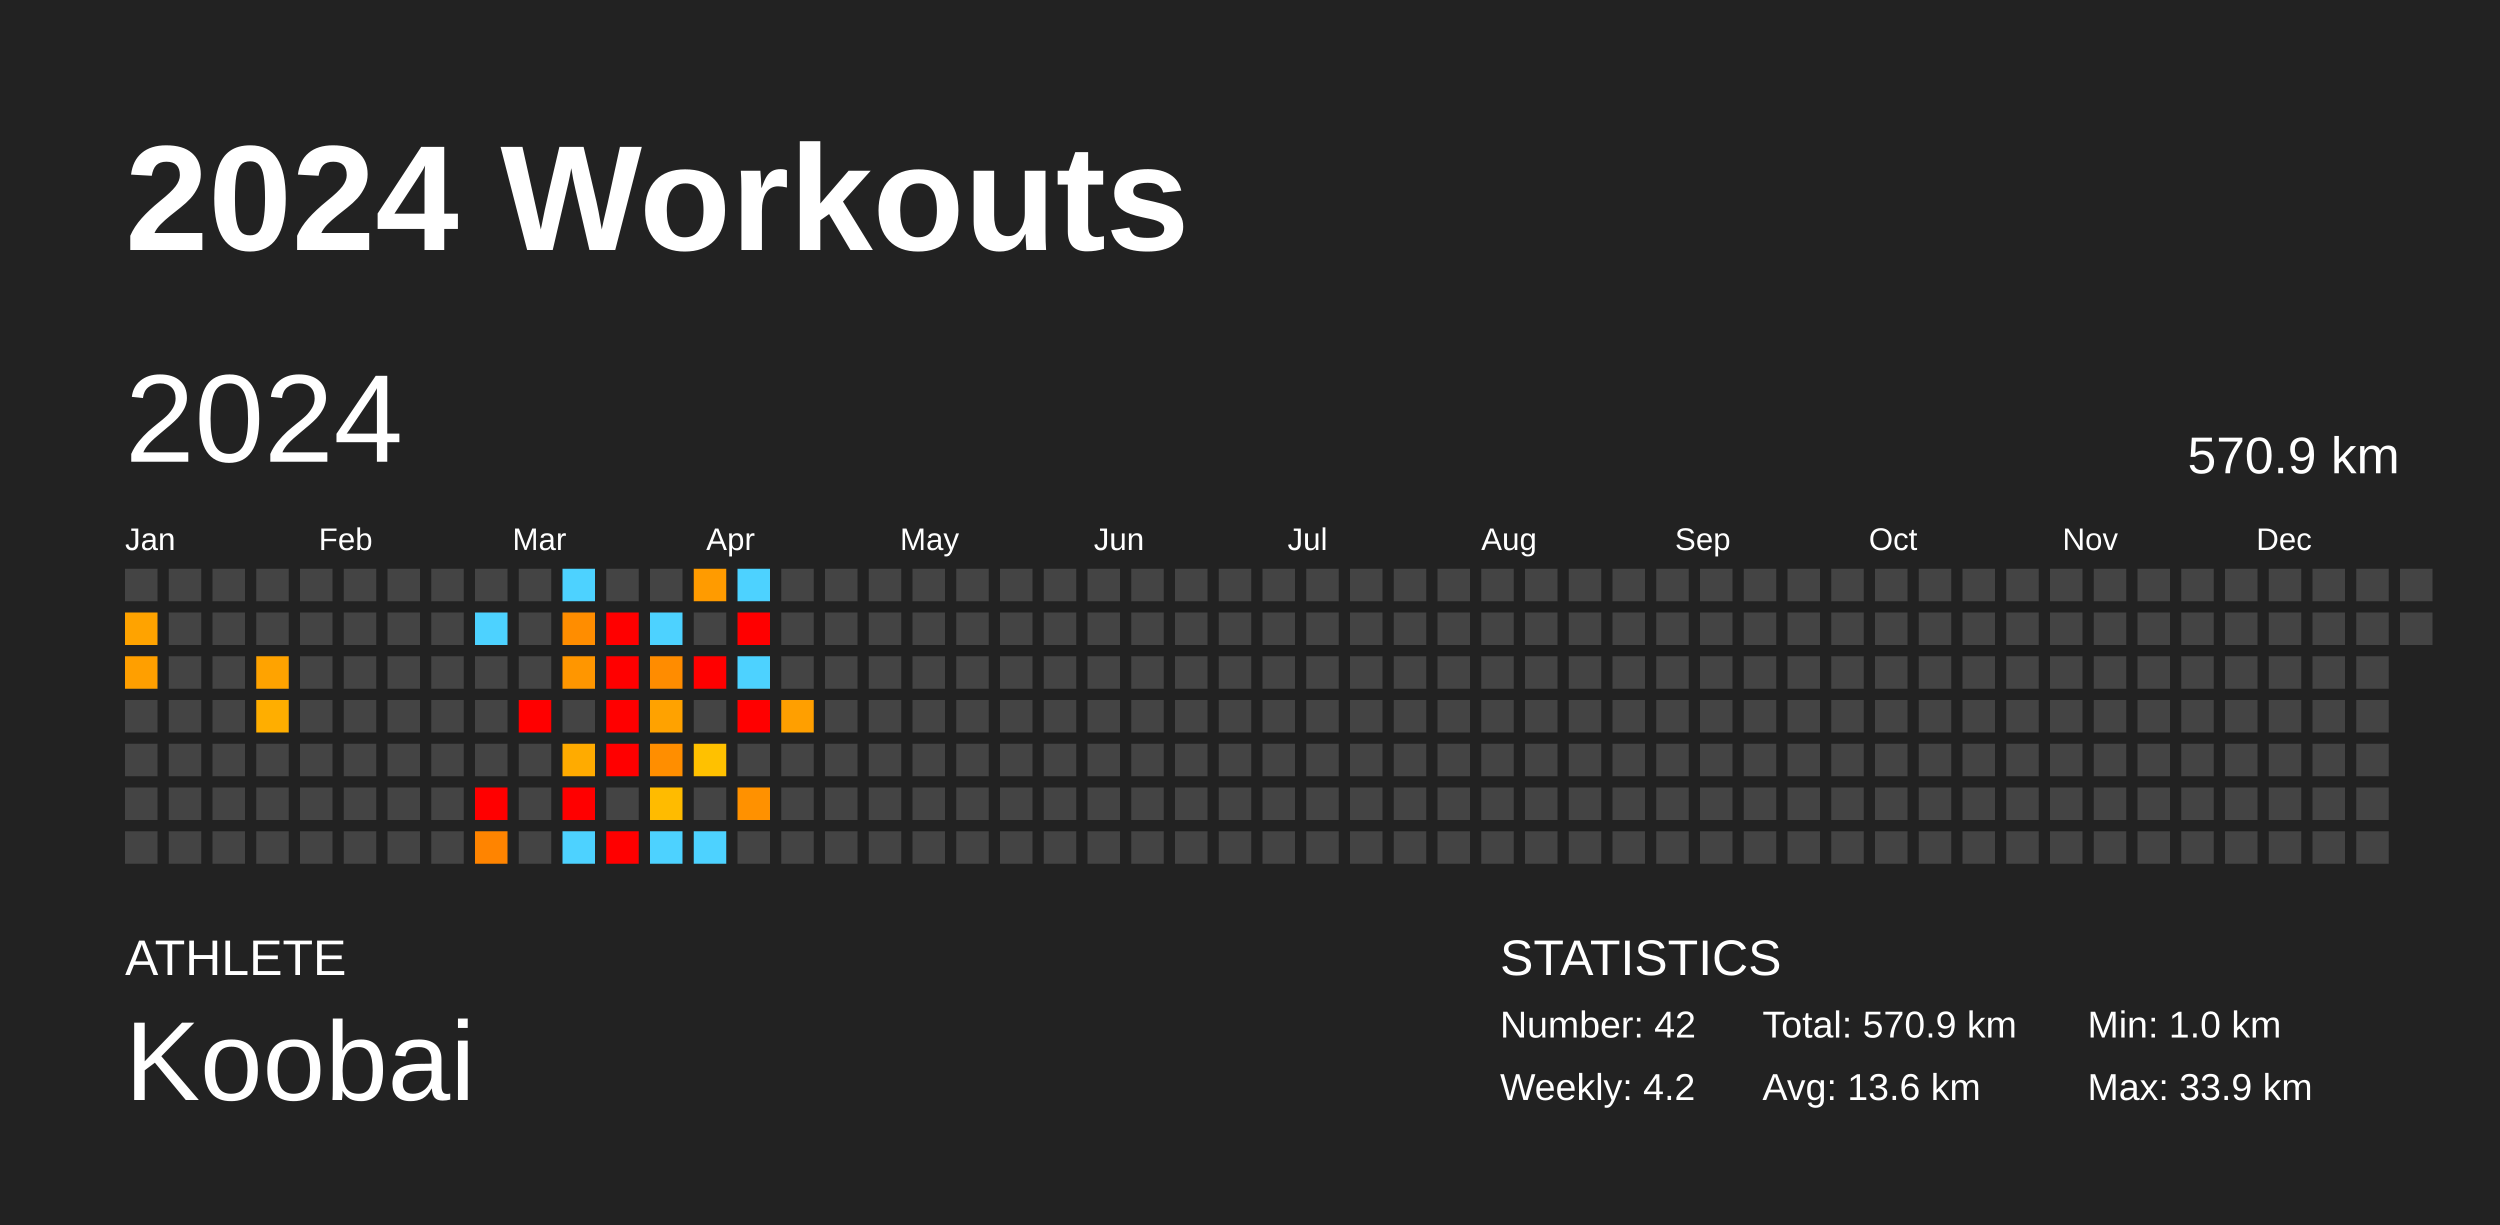
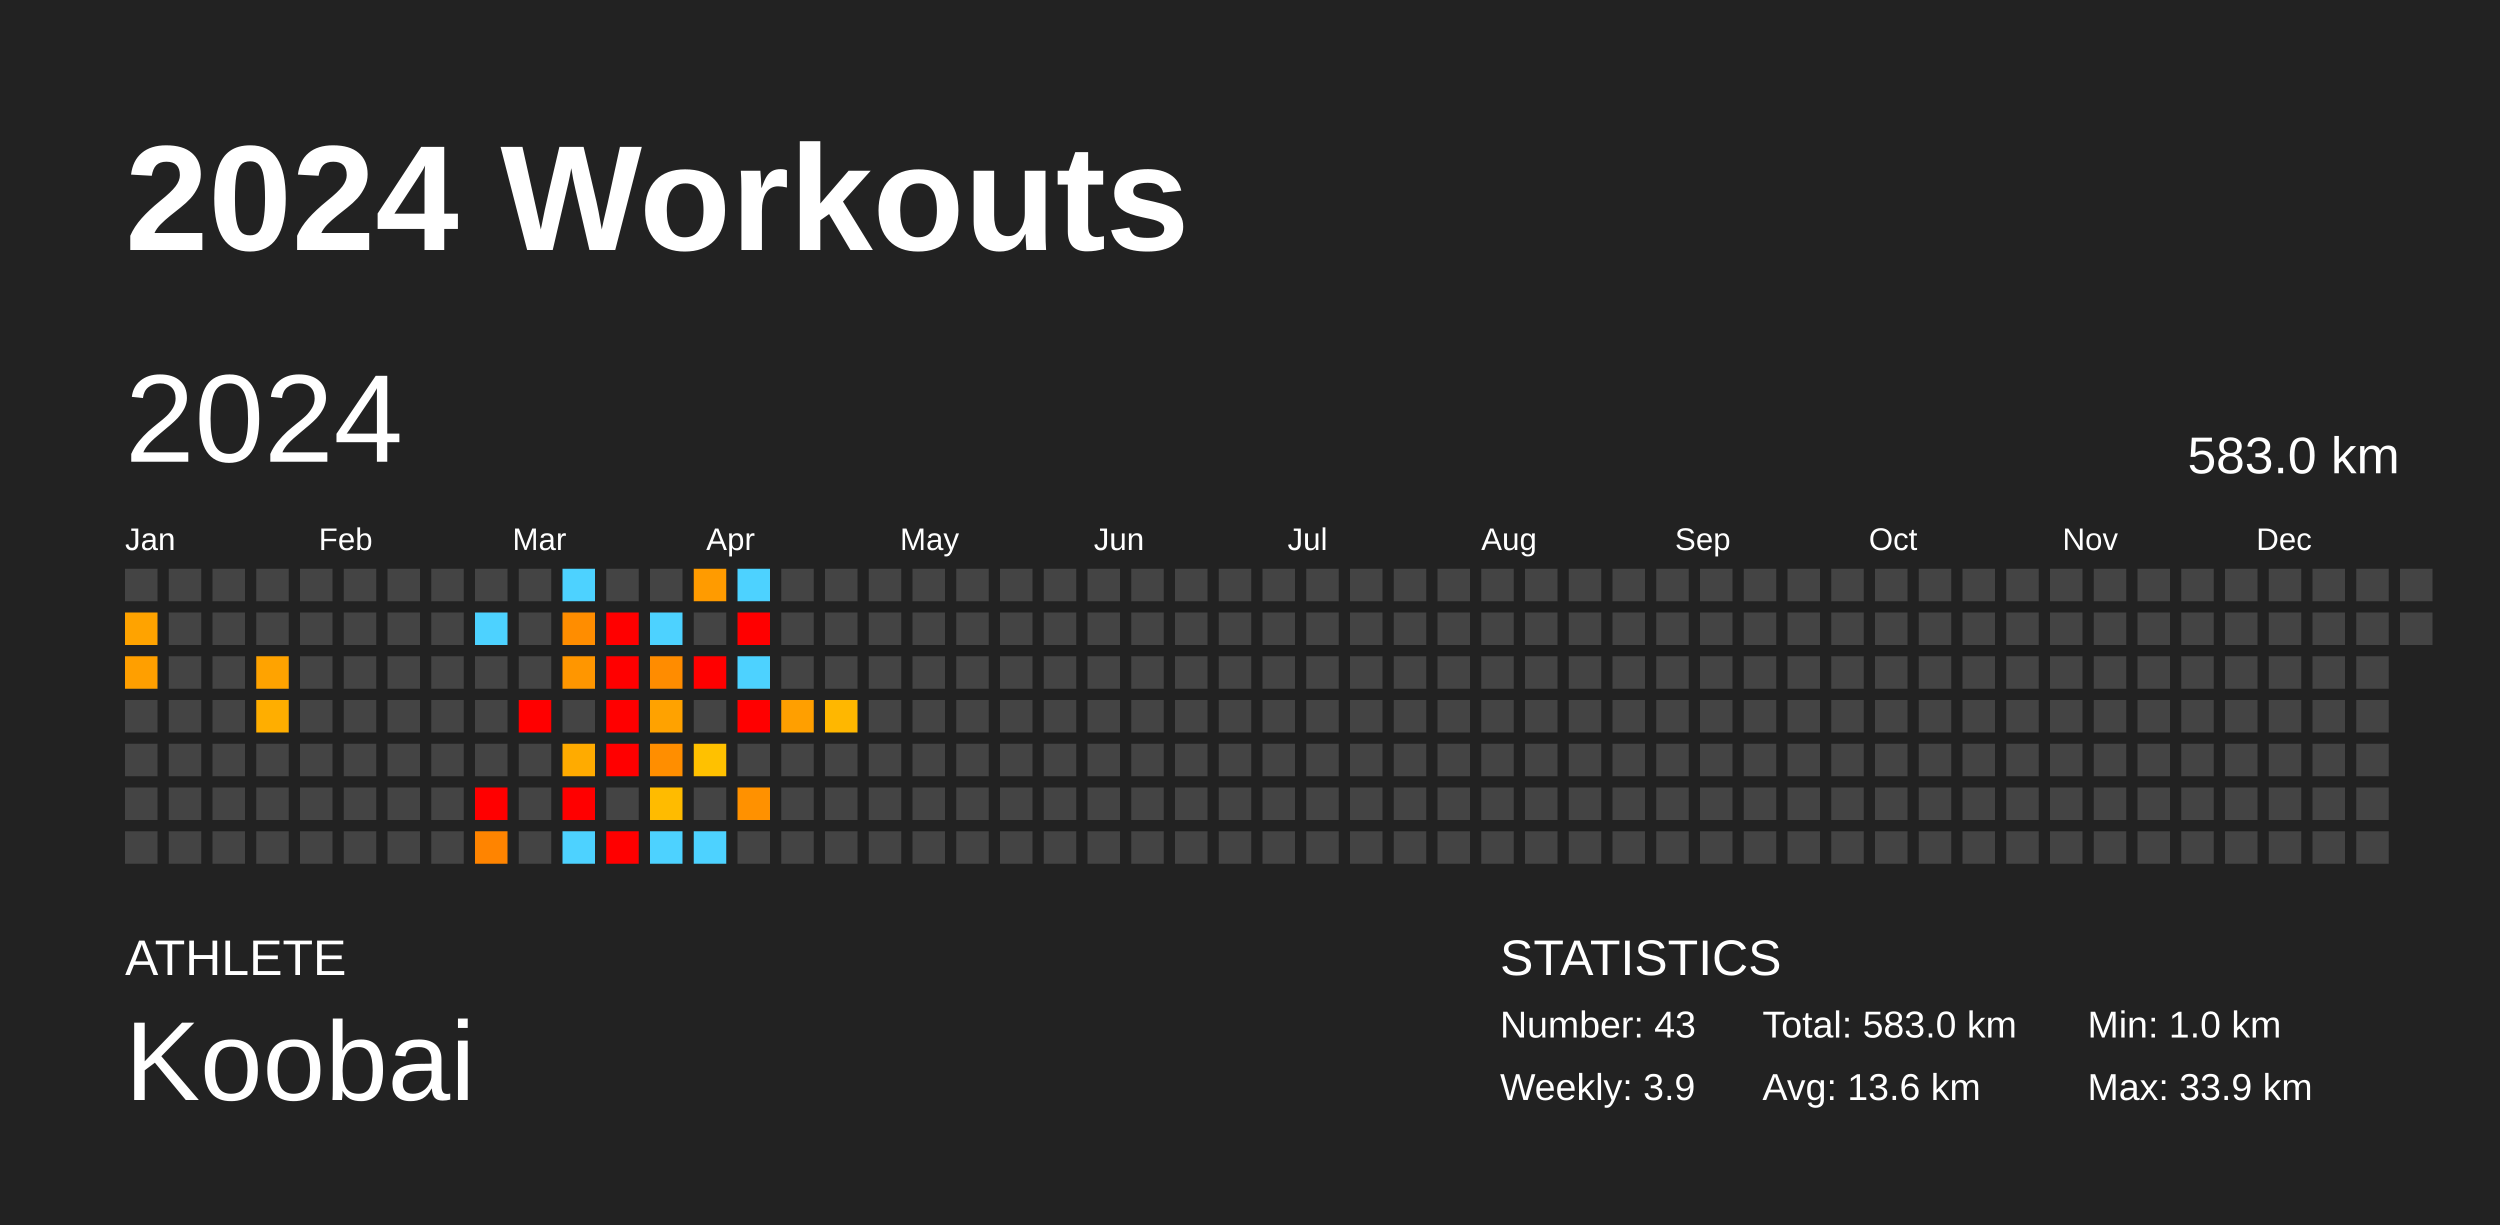
<svg xmlns="http://www.w3.org/2000/svg" baseProfile="full" height="98mm" version="1.1" viewBox="0,0,200,98" width="200mm">
  <defs />
  <rect fill="#222222" height="98" width="200" x="0" y="0" />
  <text fill="#FFFFFF" style="font-size:12px; font-family:Arial; font-weight:bold;" x="10" y="20">2024 Workouts</text>
  <text fill="#FFFFFF" style="font-size:4px; font-family:Arial" x="10" y="78">ATHLETE</text>
  <text fill="#FFFFFF" style="font-size:9px; font-family:Arial" x="10" y="88">Koobai</text>
  <text fill="#FFFFFF" style="font-size:4px; font-family:Arial" x="120" y="78">STATISTICS</text>
-   <text fill="#FFFFFF" style="font-size:3px; font-family:Arial" x="120" y="83">Number: 42</text>
-   <text fill="#FFFFFF" style="font-size:3px; font-family:Arial" x="120" y="88">Weekly: 4.2</text>
-   <text fill="#FFFFFF" style="font-size:3px; font-family:Arial" x="141" y="83">Total: 570.9 km</text>
+   <text fill="#FFFFFF" style="font-size:3px; font-family:Arial" x="120" y="83">Number: 43</text>
+   <text fill="#FFFFFF" style="font-size:3px; font-family:Arial" x="120" y="88">Weekly: 3.9</text>
+   <text fill="#FFFFFF" style="font-size:3px; font-family:Arial" x="141" y="83">Total: 583.0 km</text>
  <text fill="#FFFFFF" style="font-size:3px; font-family:Arial" x="141" y="88">Avg: 13.6 km</text>
  <text fill="#FFFFFF" style="font-size:3px; font-family:Arial" x="167" y="83">Min: 1.0 km</text>
  <text fill="#FFFFFF" style="font-size:3px; font-family:Arial" x="167" y="88">Max: 33.9 km</text>
  <text dominant-baseline="hanging" fill="#FFFFFF" style="font-size:10.0px; font-family:Arial;" x="10" y="30">2024</text>
-   <text dominant-baseline="hanging" fill="#FFFFFF" style="font-size:4.125px; font-family:Arial;" x="175" y="35">570.9 km</text>
+   <text dominant-baseline="hanging" fill="#FFFFFF" style="font-size:4.125px; font-family:Arial;" x="175" y="35">583.0 km</text>
  <text fill="#FFFFFF" style="font-size:2.5px; font-family:Arial" x="10.0" y="44">Jan</text>
  <text fill="#FFFFFF" style="font-size:2.5px; font-family:Arial" x="25.5" y="44">Feb</text>
  <text fill="#FFFFFF" style="font-size:2.5px; font-family:Arial" x="41.0" y="44">Mar</text>
  <text fill="#FFFFFF" style="font-size:2.5px; font-family:Arial" x="56.5" y="44">Apr</text>
  <text fill="#FFFFFF" style="font-size:2.5px; font-family:Arial" x="72.0" y="44">May</text>
  <text fill="#FFFFFF" style="font-size:2.5px; font-family:Arial" x="87.5" y="44">Jun</text>
  <text fill="#FFFFFF" style="font-size:2.5px; font-family:Arial" x="103.0" y="44">Jul</text>
  <text fill="#FFFFFF" style="font-size:2.5px; font-family:Arial" x="118.5" y="44">Aug</text>
  <text fill="#FFFFFF" style="font-size:2.5px; font-family:Arial" x="134.0" y="44">Sep</text>
  <text fill="#FFFFFF" style="font-size:2.5px; font-family:Arial" x="149.5" y="44">Oct</text>
  <text fill="#FFFFFF" style="font-size:2.5px; font-family:Arial" x="165.0" y="44">Nov</text>
  <text fill="#FFFFFF" style="font-size:2.5px; font-family:Arial" x="180.5" y="44">Dec</text>
  <rect fill="#444444" height="2.6" width="2.6" x="10.0" y="45.5" />
  <rect fill="#ffa300" height="2.6" width="2.6" x="10.0" y="49.0" />
  <rect fill="#ff9f00" height="2.6" width="2.6" x="10.0" y="52.5" />
  <rect fill="#444444" height="2.6" width="2.6" x="10.0" y="56.0" />
  <rect fill="#444444" height="2.6" width="2.6" x="10.0" y="59.5" />
  <rect fill="#444444" height="2.6" width="2.6" x="10.0" y="63.0" />
  <rect fill="#444444" height="2.6" width="2.6" x="10.0" y="66.5" />
  <rect fill="#444444" height="2.6" width="2.6" x="13.5" y="45.5" />
  <rect fill="#444444" height="2.6" width="2.6" x="13.5" y="49.0" />
  <rect fill="#444444" height="2.6" width="2.6" x="13.5" y="52.5" />
  <rect fill="#444444" height="2.6" width="2.6" x="13.5" y="56.0" />
  <rect fill="#444444" height="2.6" width="2.6" x="13.5" y="59.5" />
  <rect fill="#444444" height="2.6" width="2.6" x="13.5" y="63.0" />
  <rect fill="#444444" height="2.6" width="2.6" x="13.5" y="66.5" />
  <rect fill="#444444" height="2.6" width="2.6" x="17.0" y="45.5" />
  <rect fill="#444444" height="2.6" width="2.6" x="17.0" y="49.0" />
  <rect fill="#444444" height="2.6" width="2.6" x="17.0" y="52.5" />
  <rect fill="#444444" height="2.6" width="2.6" x="17.0" y="56.0" />
  <rect fill="#444444" height="2.6" width="2.6" x="17.0" y="59.5" />
  <rect fill="#444444" height="2.6" width="2.6" x="17.0" y="63.0" />
  <rect fill="#444444" height="2.6" width="2.6" x="17.0" y="66.5" />
  <rect fill="#444444" height="2.6" width="2.6" x="20.5" y="45.5" />
  <rect fill="#444444" height="2.6" width="2.6" x="20.5" y="49.0" />
  <rect fill="#ffa300" height="2.6" width="2.6" x="20.5" y="52.5" />
  <rect fill="#ffae00" height="2.6" width="2.6" x="20.5" y="56.0" />
  <rect fill="#444444" height="2.6" width="2.6" x="20.5" y="59.5" />
  <rect fill="#444444" height="2.6" width="2.6" x="20.5" y="63.0" />
  <rect fill="#444444" height="2.6" width="2.6" x="20.5" y="66.5" />
  <rect fill="#444444" height="2.6" width="2.6" x="24.0" y="45.5" />
  <rect fill="#444444" height="2.6" width="2.6" x="24.0" y="49.0" />
  <rect fill="#444444" height="2.6" width="2.6" x="24.0" y="52.5" />
  <rect fill="#444444" height="2.6" width="2.6" x="24.0" y="56.0" />
  <rect fill="#444444" height="2.6" width="2.6" x="24.0" y="59.5" />
  <rect fill="#444444" height="2.6" width="2.6" x="24.0" y="63.0" />
  <rect fill="#444444" height="2.6" width="2.6" x="24.0" y="66.5" />
  <rect fill="#444444" height="2.6" width="2.6" x="27.5" y="45.5" />
  <rect fill="#444444" height="2.6" width="2.6" x="27.5" y="49.0" />
  <rect fill="#444444" height="2.6" width="2.6" x="27.5" y="52.5" />
  <rect fill="#444444" height="2.6" width="2.6" x="27.5" y="56.0" />
  <rect fill="#444444" height="2.6" width="2.6" x="27.5" y="59.5" />
  <rect fill="#444444" height="2.6" width="2.6" x="27.5" y="63.0" />
  <rect fill="#444444" height="2.6" width="2.6" x="27.5" y="66.5" />
  <rect fill="#444444" height="2.6" width="2.6" x="31.0" y="45.5" />
  <rect fill="#444444" height="2.6" width="2.6" x="31.0" y="49.0" />
  <rect fill="#444444" height="2.6" width="2.6" x="31.0" y="52.5" />
  <rect fill="#444444" height="2.6" width="2.6" x="31.0" y="56.0" />
  <rect fill="#444444" height="2.6" width="2.6" x="31.0" y="59.5" />
  <rect fill="#444444" height="2.6" width="2.6" x="31.0" y="63.0" />
  <rect fill="#444444" height="2.6" width="2.6" x="31.0" y="66.5" />
  <rect fill="#444444" height="2.6" width="2.6" x="34.5" y="45.5" />
  <rect fill="#444444" height="2.6" width="2.6" x="34.5" y="49.0" />
  <rect fill="#444444" height="2.6" width="2.6" x="34.5" y="52.5" />
  <rect fill="#444444" height="2.6" width="2.6" x="34.5" y="56.0" />
  <rect fill="#444444" height="2.6" width="2.6" x="34.5" y="59.5" />
  <rect fill="#444444" height="2.6" width="2.6" x="34.5" y="63.0" />
  <rect fill="#444444" height="2.6" width="2.6" x="34.5" y="66.5" />
  <rect fill="#444444" height="2.6" width="2.6" x="38.0" y="45.5" />
  <rect fill="#4dd2ff" height="2.6" width="2.6" x="38.0" y="49.0" />
  <rect fill="#444444" height="2.6" width="2.6" x="38.0" y="52.5" />
  <rect fill="#444444" height="2.6" width="2.6" x="38.0" y="56.0" />
  <rect fill="#444444" height="2.6" width="2.6" x="38.0" y="59.5" />
  <rect fill="red" height="2.6" width="2.6" x="38.0" y="63.0" />
  <rect fill="#ff8400" height="2.6" width="2.6" x="38.0" y="66.5" />
  <rect fill="#444444" height="2.6" width="2.6" x="41.5" y="45.5" />
  <rect fill="#444444" height="2.6" width="2.6" x="41.5" y="49.0" />
  <rect fill="#444444" height="2.6" width="2.6" x="41.5" y="52.5" />
  <rect fill="red" height="2.6" width="2.6" x="41.5" y="56.0" />
  <rect fill="#444444" height="2.6" width="2.6" x="41.5" y="59.5" />
  <rect fill="#444444" height="2.6" width="2.6" x="41.5" y="63.0" />
  <rect fill="#444444" height="2.6" width="2.6" x="41.5" y="66.5" />
  <rect fill="#4dd2ff" height="2.6" width="2.6" x="45.0" y="45.5" />
  <rect fill="#ff8d00" height="2.6" width="2.6" x="45.0" y="49.0" />
  <rect fill="#ff9600" height="2.6" width="2.6" x="45.0" y="52.5" />
  <rect fill="#444444" height="2.6" width="2.6" x="45.0" y="56.0" />
  <rect fill="#ffab00" height="2.6" width="2.6" x="45.0" y="59.5" />
  <rect fill="red" height="2.6" width="2.6" x="45.0" y="63.0" />
  <rect fill="#4dd2ff" height="2.6" width="2.6" x="45.0" y="66.5" />
  <rect fill="#444444" height="2.6" width="2.6" x="48.5" y="45.5" />
  <rect fill="red" height="2.6" width="2.6" x="48.5" y="49.0" />
  <rect fill="red" height="2.6" width="2.6" x="48.5" y="52.5" />
  <rect fill="red" height="2.6" width="2.6" x="48.5" y="56.0" />
  <rect fill="red" height="2.6" width="2.6" x="48.5" y="59.5" />
  <rect fill="#444444" height="2.6" width="2.6" x="48.5" y="63.0" />
  <rect fill="red" height="2.6" width="2.6" x="48.5" y="66.5" />
  <rect fill="#444444" height="2.6" width="2.6" x="52.0" y="45.5" />
  <rect fill="#4dd2ff" height="2.6" width="2.6" x="52.0" y="49.0" />
  <rect fill="#ff8c00" height="2.6" width="2.6" x="52.0" y="52.5" />
  <rect fill="#ffa200" height="2.6" width="2.6" x="52.0" y="56.0" />
  <rect fill="#ff8e00" height="2.6" width="2.6" x="52.0" y="59.5" />
  <rect fill="#ffbb00" height="2.6" width="2.6" x="52.0" y="63.0" />
  <rect fill="#4dd2ff" height="2.6" width="2.6" x="52.0" y="66.5" />
  <rect fill="#ff9b00" height="2.6" width="2.6" x="55.5" y="45.5" />
  <rect fill="#444444" height="2.6" width="2.6" x="55.5" y="49.0" />
  <rect fill="red" height="2.6" width="2.6" x="55.5" y="52.5" />
  <rect fill="#444444" height="2.6" width="2.6" x="55.5" y="56.0" />
  <rect fill="#ffc100" height="2.6" width="2.6" x="55.5" y="59.5" />
  <rect fill="#444444" height="2.6" width="2.6" x="55.5" y="63.0" />
  <rect fill="#4dd2ff" height="2.6" width="2.6" x="55.5" y="66.5" />
  <rect fill="#4dd2ff" height="2.6" width="2.6" x="59.0" y="45.5" />
  <rect fill="red" height="2.6" width="2.6" x="59.0" y="49.0" />
  <rect fill="#4dd2ff" height="2.6" width="2.6" x="59.0" y="52.5" />
  <rect fill="red" height="2.6" width="2.6" x="59.0" y="56.0" />
  <rect fill="#444444" height="2.6" width="2.6" x="59.0" y="59.5" />
  <rect fill="#ff9100" height="2.6" width="2.6" x="59.0" y="63.0" />
  <rect fill="#444444" height="2.6" width="2.6" x="59.0" y="66.5" />
  <rect fill="#444444" height="2.6" width="2.6" x="62.5" y="45.5" />
  <rect fill="#444444" height="2.6" width="2.6" x="62.5" y="49.0" />
  <rect fill="#444444" height="2.6" width="2.6" x="62.5" y="52.5" />
  <rect fill="#ff9f00" height="2.6" width="2.6" x="62.5" y="56.0" />
  <rect fill="#444444" height="2.6" width="2.6" x="62.5" y="59.5" />
  <rect fill="#444444" height="2.6" width="2.6" x="62.5" y="63.0" />
  <rect fill="#444444" height="2.6" width="2.6" x="62.5" y="66.5" />
  <rect fill="#444444" height="2.6" width="2.6" x="66.0" y="45.5" />
  <rect fill="#444444" height="2.6" width="2.6" x="66.0" y="49.0" />
  <rect fill="#444444" height="2.6" width="2.6" x="66.0" y="52.5" />
-   <rect fill="#444444" height="2.6" width="2.6" x="66.0" y="56.0" />
+   <rect fill="#ffb700" height="2.6" width="2.6" x="66.0" y="56.0" />
  <rect fill="#444444" height="2.6" width="2.6" x="66.0" y="59.5" />
  <rect fill="#444444" height="2.6" width="2.6" x="66.0" y="63.0" />
  <rect fill="#444444" height="2.6" width="2.6" x="66.0" y="66.5" />
  <rect fill="#444444" height="2.6" width="2.6" x="69.5" y="45.5" />
  <rect fill="#444444" height="2.6" width="2.6" x="69.5" y="49.0" />
  <rect fill="#444444" height="2.6" width="2.6" x="69.5" y="52.5" />
  <rect fill="#444444" height="2.6" width="2.6" x="69.5" y="56.0" />
  <rect fill="#444444" height="2.6" width="2.6" x="69.5" y="59.5" />
  <rect fill="#444444" height="2.6" width="2.6" x="69.5" y="63.0" />
  <rect fill="#444444" height="2.6" width="2.6" x="69.5" y="66.5" />
  <rect fill="#444444" height="2.6" width="2.6" x="73.0" y="45.5" />
  <rect fill="#444444" height="2.6" width="2.6" x="73.0" y="49.0" />
  <rect fill="#444444" height="2.6" width="2.6" x="73.0" y="52.5" />
  <rect fill="#444444" height="2.6" width="2.6" x="73.0" y="56.0" />
  <rect fill="#444444" height="2.6" width="2.6" x="73.0" y="59.5" />
  <rect fill="#444444" height="2.6" width="2.6" x="73.0" y="63.0" />
  <rect fill="#444444" height="2.6" width="2.6" x="73.0" y="66.5" />
  <rect fill="#444444" height="2.6" width="2.6" x="76.5" y="45.5" />
  <rect fill="#444444" height="2.6" width="2.6" x="76.5" y="49.0" />
  <rect fill="#444444" height="2.6" width="2.6" x="76.5" y="52.5" />
  <rect fill="#444444" height="2.6" width="2.6" x="76.5" y="56.0" />
  <rect fill="#444444" height="2.6" width="2.6" x="76.5" y="59.5" />
  <rect fill="#444444" height="2.6" width="2.6" x="76.5" y="63.0" />
  <rect fill="#444444" height="2.6" width="2.6" x="76.5" y="66.5" />
  <rect fill="#444444" height="2.6" width="2.6" x="80.0" y="45.5" />
  <rect fill="#444444" height="2.6" width="2.6" x="80.0" y="49.0" />
  <rect fill="#444444" height="2.6" width="2.6" x="80.0" y="52.5" />
  <rect fill="#444444" height="2.6" width="2.6" x="80.0" y="56.0" />
  <rect fill="#444444" height="2.6" width="2.6" x="80.0" y="59.5" />
  <rect fill="#444444" height="2.6" width="2.6" x="80.0" y="63.0" />
  <rect fill="#444444" height="2.6" width="2.6" x="80.0" y="66.5" />
  <rect fill="#444444" height="2.6" width="2.6" x="83.5" y="45.5" />
  <rect fill="#444444" height="2.6" width="2.6" x="83.5" y="49.0" />
  <rect fill="#444444" height="2.6" width="2.6" x="83.5" y="52.5" />
  <rect fill="#444444" height="2.6" width="2.6" x="83.5" y="56.0" />
  <rect fill="#444444" height="2.6" width="2.6" x="83.5" y="59.5" />
  <rect fill="#444444" height="2.6" width="2.6" x="83.5" y="63.0" />
  <rect fill="#444444" height="2.6" width="2.6" x="83.5" y="66.5" />
  <rect fill="#444444" height="2.6" width="2.6" x="87.0" y="45.5" />
  <rect fill="#444444" height="2.6" width="2.6" x="87.0" y="49.0" />
  <rect fill="#444444" height="2.6" width="2.6" x="87.0" y="52.5" />
  <rect fill="#444444" height="2.6" width="2.6" x="87.0" y="56.0" />
  <rect fill="#444444" height="2.6" width="2.6" x="87.0" y="59.5" />
  <rect fill="#444444" height="2.6" width="2.6" x="87.0" y="63.0" />
  <rect fill="#444444" height="2.6" width="2.6" x="87.0" y="66.5" />
  <rect fill="#444444" height="2.6" width="2.6" x="90.5" y="45.5" />
  <rect fill="#444444" height="2.6" width="2.6" x="90.5" y="49.0" />
  <rect fill="#444444" height="2.6" width="2.6" x="90.5" y="52.5" />
  <rect fill="#444444" height="2.6" width="2.6" x="90.5" y="56.0" />
  <rect fill="#444444" height="2.6" width="2.6" x="90.5" y="59.5" />
  <rect fill="#444444" height="2.6" width="2.6" x="90.5" y="63.0" />
  <rect fill="#444444" height="2.6" width="2.6" x="90.5" y="66.5" />
  <rect fill="#444444" height="2.6" width="2.6" x="94.0" y="45.5" />
  <rect fill="#444444" height="2.6" width="2.6" x="94.0" y="49.0" />
  <rect fill="#444444" height="2.6" width="2.6" x="94.0" y="52.5" />
  <rect fill="#444444" height="2.6" width="2.6" x="94.0" y="56.0" />
  <rect fill="#444444" height="2.6" width="2.6" x="94.0" y="59.5" />
  <rect fill="#444444" height="2.6" width="2.6" x="94.0" y="63.0" />
  <rect fill="#444444" height="2.6" width="2.6" x="94.0" y="66.5" />
  <rect fill="#444444" height="2.6" width="2.6" x="97.5" y="45.5" />
  <rect fill="#444444" height="2.6" width="2.6" x="97.5" y="49.0" />
  <rect fill="#444444" height="2.6" width="2.6" x="97.5" y="52.5" />
  <rect fill="#444444" height="2.6" width="2.6" x="97.5" y="56.0" />
  <rect fill="#444444" height="2.6" width="2.6" x="97.5" y="59.5" />
  <rect fill="#444444" height="2.6" width="2.6" x="97.5" y="63.0" />
  <rect fill="#444444" height="2.6" width="2.6" x="97.5" y="66.5" />
  <rect fill="#444444" height="2.6" width="2.6" x="101.0" y="45.5" />
  <rect fill="#444444" height="2.6" width="2.6" x="101.0" y="49.0" />
  <rect fill="#444444" height="2.6" width="2.6" x="101.0" y="52.5" />
  <rect fill="#444444" height="2.6" width="2.6" x="101.0" y="56.0" />
  <rect fill="#444444" height="2.6" width="2.6" x="101.0" y="59.5" />
  <rect fill="#444444" height="2.6" width="2.6" x="101.0" y="63.0" />
  <rect fill="#444444" height="2.6" width="2.6" x="101.0" y="66.5" />
  <rect fill="#444444" height="2.6" width="2.6" x="104.5" y="45.5" />
  <rect fill="#444444" height="2.6" width="2.6" x="104.5" y="49.0" />
  <rect fill="#444444" height="2.6" width="2.6" x="104.5" y="52.5" />
  <rect fill="#444444" height="2.6" width="2.6" x="104.5" y="56.0" />
  <rect fill="#444444" height="2.6" width="2.6" x="104.5" y="59.5" />
  <rect fill="#444444" height="2.6" width="2.6" x="104.5" y="63.0" />
  <rect fill="#444444" height="2.6" width="2.6" x="104.5" y="66.5" />
  <rect fill="#444444" height="2.6" width="2.6" x="108.0" y="45.5" />
  <rect fill="#444444" height="2.6" width="2.6" x="108.0" y="49.0" />
  <rect fill="#444444" height="2.6" width="2.6" x="108.0" y="52.5" />
  <rect fill="#444444" height="2.6" width="2.6" x="108.0" y="56.0" />
  <rect fill="#444444" height="2.6" width="2.6" x="108.0" y="59.5" />
  <rect fill="#444444" height="2.6" width="2.6" x="108.0" y="63.0" />
  <rect fill="#444444" height="2.6" width="2.6" x="108.0" y="66.5" />
  <rect fill="#444444" height="2.6" width="2.6" x="111.5" y="45.5" />
  <rect fill="#444444" height="2.6" width="2.6" x="111.5" y="49.0" />
  <rect fill="#444444" height="2.6" width="2.6" x="111.5" y="52.5" />
  <rect fill="#444444" height="2.6" width="2.6" x="111.5" y="56.0" />
  <rect fill="#444444" height="2.6" width="2.6" x="111.5" y="59.5" />
  <rect fill="#444444" height="2.6" width="2.6" x="111.5" y="63.0" />
  <rect fill="#444444" height="2.6" width="2.6" x="111.5" y="66.5" />
  <rect fill="#444444" height="2.6" width="2.6" x="115.0" y="45.5" />
  <rect fill="#444444" height="2.6" width="2.6" x="115.0" y="49.0" />
  <rect fill="#444444" height="2.6" width="2.6" x="115.0" y="52.5" />
  <rect fill="#444444" height="2.6" width="2.6" x="115.0" y="56.0" />
  <rect fill="#444444" height="2.6" width="2.6" x="115.0" y="59.5" />
  <rect fill="#444444" height="2.6" width="2.6" x="115.0" y="63.0" />
  <rect fill="#444444" height="2.6" width="2.6" x="115.0" y="66.5" />
  <rect fill="#444444" height="2.6" width="2.6" x="118.5" y="45.5" />
  <rect fill="#444444" height="2.6" width="2.6" x="118.5" y="49.0" />
  <rect fill="#444444" height="2.6" width="2.6" x="118.5" y="52.5" />
  <rect fill="#444444" height="2.6" width="2.6" x="118.5" y="56.0" />
  <rect fill="#444444" height="2.6" width="2.6" x="118.5" y="59.5" />
  <rect fill="#444444" height="2.6" width="2.6" x="118.5" y="63.0" />
  <rect fill="#444444" height="2.6" width="2.6" x="118.5" y="66.5" />
  <rect fill="#444444" height="2.6" width="2.6" x="122.0" y="45.5" />
  <rect fill="#444444" height="2.6" width="2.6" x="122.0" y="49.0" />
  <rect fill="#444444" height="2.6" width="2.6" x="122.0" y="52.5" />
  <rect fill="#444444" height="2.6" width="2.6" x="122.0" y="56.0" />
  <rect fill="#444444" height="2.6" width="2.6" x="122.0" y="59.5" />
  <rect fill="#444444" height="2.6" width="2.6" x="122.0" y="63.0" />
  <rect fill="#444444" height="2.6" width="2.6" x="122.0" y="66.5" />
  <rect fill="#444444" height="2.6" width="2.6" x="125.5" y="45.5" />
  <rect fill="#444444" height="2.6" width="2.6" x="125.5" y="49.0" />
  <rect fill="#444444" height="2.6" width="2.6" x="125.5" y="52.5" />
  <rect fill="#444444" height="2.6" width="2.6" x="125.5" y="56.0" />
  <rect fill="#444444" height="2.6" width="2.6" x="125.5" y="59.5" />
  <rect fill="#444444" height="2.6" width="2.6" x="125.5" y="63.0" />
  <rect fill="#444444" height="2.6" width="2.6" x="125.5" y="66.5" />
  <rect fill="#444444" height="2.6" width="2.6" x="129.0" y="45.5" />
  <rect fill="#444444" height="2.6" width="2.6" x="129.0" y="49.0" />
  <rect fill="#444444" height="2.6" width="2.6" x="129.0" y="52.5" />
  <rect fill="#444444" height="2.6" width="2.6" x="129.0" y="56.0" />
  <rect fill="#444444" height="2.6" width="2.6" x="129.0" y="59.5" />
  <rect fill="#444444" height="2.6" width="2.6" x="129.0" y="63.0" />
  <rect fill="#444444" height="2.6" width="2.6" x="129.0" y="66.5" />
  <rect fill="#444444" height="2.6" width="2.6" x="132.5" y="45.5" />
  <rect fill="#444444" height="2.6" width="2.6" x="132.5" y="49.0" />
  <rect fill="#444444" height="2.6" width="2.6" x="132.5" y="52.5" />
  <rect fill="#444444" height="2.6" width="2.6" x="132.5" y="56.0" />
  <rect fill="#444444" height="2.6" width="2.6" x="132.5" y="59.5" />
  <rect fill="#444444" height="2.6" width="2.6" x="132.5" y="63.0" />
  <rect fill="#444444" height="2.6" width="2.6" x="132.5" y="66.5" />
  <rect fill="#444444" height="2.6" width="2.6" x="136.0" y="45.5" />
  <rect fill="#444444" height="2.6" width="2.6" x="136.0" y="49.0" />
  <rect fill="#444444" height="2.6" width="2.6" x="136.0" y="52.5" />
  <rect fill="#444444" height="2.6" width="2.6" x="136.0" y="56.0" />
  <rect fill="#444444" height="2.6" width="2.6" x="136.0" y="59.5" />
  <rect fill="#444444" height="2.6" width="2.6" x="136.0" y="63.0" />
  <rect fill="#444444" height="2.6" width="2.6" x="136.0" y="66.5" />
  <rect fill="#444444" height="2.6" width="2.6" x="139.5" y="45.5" />
  <rect fill="#444444" height="2.6" width="2.6" x="139.5" y="49.0" />
  <rect fill="#444444" height="2.6" width="2.6" x="139.5" y="52.5" />
  <rect fill="#444444" height="2.6" width="2.6" x="139.5" y="56.0" />
  <rect fill="#444444" height="2.6" width="2.6" x="139.5" y="59.5" />
  <rect fill="#444444" height="2.6" width="2.6" x="139.5" y="63.0" />
  <rect fill="#444444" height="2.6" width="2.6" x="139.5" y="66.5" />
  <rect fill="#444444" height="2.6" width="2.6" x="143.0" y="45.5" />
  <rect fill="#444444" height="2.6" width="2.6" x="143.0" y="49.0" />
  <rect fill="#444444" height="2.6" width="2.6" x="143.0" y="52.5" />
  <rect fill="#444444" height="2.6" width="2.6" x="143.0" y="56.0" />
  <rect fill="#444444" height="2.6" width="2.6" x="143.0" y="59.5" />
  <rect fill="#444444" height="2.6" width="2.6" x="143.0" y="63.0" />
  <rect fill="#444444" height="2.6" width="2.6" x="143.0" y="66.5" />
  <rect fill="#444444" height="2.6" width="2.6" x="146.5" y="45.5" />
  <rect fill="#444444" height="2.6" width="2.6" x="146.5" y="49.0" />
  <rect fill="#444444" height="2.6" width="2.6" x="146.5" y="52.5" />
  <rect fill="#444444" height="2.6" width="2.6" x="146.5" y="56.0" />
  <rect fill="#444444" height="2.6" width="2.6" x="146.5" y="59.5" />
  <rect fill="#444444" height="2.6" width="2.6" x="146.5" y="63.0" />
  <rect fill="#444444" height="2.6" width="2.6" x="146.5" y="66.5" />
  <rect fill="#444444" height="2.6" width="2.6" x="150.0" y="45.5" />
  <rect fill="#444444" height="2.6" width="2.6" x="150.0" y="49.0" />
  <rect fill="#444444" height="2.6" width="2.6" x="150.0" y="52.5" />
  <rect fill="#444444" height="2.6" width="2.6" x="150.0" y="56.0" />
  <rect fill="#444444" height="2.6" width="2.6" x="150.0" y="59.5" />
  <rect fill="#444444" height="2.6" width="2.6" x="150.0" y="63.0" />
  <rect fill="#444444" height="2.6" width="2.6" x="150.0" y="66.5" />
  <rect fill="#444444" height="2.6" width="2.6" x="153.5" y="45.5" />
  <rect fill="#444444" height="2.6" width="2.6" x="153.5" y="49.0" />
  <rect fill="#444444" height="2.6" width="2.6" x="153.5" y="52.5" />
  <rect fill="#444444" height="2.6" width="2.6" x="153.5" y="56.0" />
  <rect fill="#444444" height="2.6" width="2.6" x="153.5" y="59.5" />
  <rect fill="#444444" height="2.6" width="2.6" x="153.5" y="63.0" />
  <rect fill="#444444" height="2.6" width="2.6" x="153.5" y="66.5" />
  <rect fill="#444444" height="2.6" width="2.6" x="157.0" y="45.5" />
  <rect fill="#444444" height="2.6" width="2.6" x="157.0" y="49.0" />
  <rect fill="#444444" height="2.6" width="2.6" x="157.0" y="52.5" />
  <rect fill="#444444" height="2.6" width="2.6" x="157.0" y="56.0" />
  <rect fill="#444444" height="2.6" width="2.6" x="157.0" y="59.5" />
  <rect fill="#444444" height="2.6" width="2.6" x="157.0" y="63.0" />
  <rect fill="#444444" height="2.6" width="2.6" x="157.0" y="66.5" />
  <rect fill="#444444" height="2.6" width="2.6" x="160.5" y="45.5" />
  <rect fill="#444444" height="2.6" width="2.6" x="160.5" y="49.0" />
  <rect fill="#444444" height="2.6" width="2.6" x="160.5" y="52.5" />
  <rect fill="#444444" height="2.6" width="2.6" x="160.5" y="56.0" />
  <rect fill="#444444" height="2.6" width="2.6" x="160.5" y="59.5" />
  <rect fill="#444444" height="2.6" width="2.6" x="160.5" y="63.0" />
  <rect fill="#444444" height="2.6" width="2.6" x="160.5" y="66.5" />
  <rect fill="#444444" height="2.6" width="2.6" x="164.0" y="45.5" />
  <rect fill="#444444" height="2.6" width="2.6" x="164.0" y="49.0" />
  <rect fill="#444444" height="2.6" width="2.6" x="164.0" y="52.5" />
  <rect fill="#444444" height="2.6" width="2.6" x="164.0" y="56.0" />
  <rect fill="#444444" height="2.6" width="2.6" x="164.0" y="59.5" />
  <rect fill="#444444" height="2.6" width="2.6" x="164.0" y="63.0" />
  <rect fill="#444444" height="2.6" width="2.6" x="164.0" y="66.5" />
  <rect fill="#444444" height="2.6" width="2.6" x="167.5" y="45.5" />
  <rect fill="#444444" height="2.6" width="2.6" x="167.5" y="49.0" />
  <rect fill="#444444" height="2.6" width="2.6" x="167.5" y="52.5" />
  <rect fill="#444444" height="2.6" width="2.6" x="167.5" y="56.0" />
  <rect fill="#444444" height="2.6" width="2.6" x="167.5" y="59.5" />
  <rect fill="#444444" height="2.6" width="2.6" x="167.5" y="63.0" />
  <rect fill="#444444" height="2.6" width="2.6" x="167.5" y="66.5" />
  <rect fill="#444444" height="2.6" width="2.6" x="171.0" y="45.5" />
  <rect fill="#444444" height="2.6" width="2.6" x="171.0" y="49.0" />
  <rect fill="#444444" height="2.6" width="2.6" x="171.0" y="52.5" />
  <rect fill="#444444" height="2.6" width="2.6" x="171.0" y="56.0" />
  <rect fill="#444444" height="2.6" width="2.6" x="171.0" y="59.5" />
  <rect fill="#444444" height="2.6" width="2.6" x="171.0" y="63.0" />
  <rect fill="#444444" height="2.6" width="2.6" x="171.0" y="66.5" />
  <rect fill="#444444" height="2.6" width="2.6" x="174.5" y="45.5" />
  <rect fill="#444444" height="2.6" width="2.6" x="174.5" y="49.0" />
  <rect fill="#444444" height="2.6" width="2.6" x="174.5" y="52.5" />
  <rect fill="#444444" height="2.6" width="2.6" x="174.5" y="56.0" />
  <rect fill="#444444" height="2.6" width="2.6" x="174.5" y="59.5" />
  <rect fill="#444444" height="2.6" width="2.6" x="174.5" y="63.0" />
  <rect fill="#444444" height="2.6" width="2.6" x="174.5" y="66.5" />
  <rect fill="#444444" height="2.6" width="2.6" x="178.0" y="45.5" />
  <rect fill="#444444" height="2.6" width="2.6" x="178.0" y="49.0" />
  <rect fill="#444444" height="2.6" width="2.6" x="178.0" y="52.5" />
  <rect fill="#444444" height="2.6" width="2.6" x="178.0" y="56.0" />
  <rect fill="#444444" height="2.6" width="2.6" x="178.0" y="59.5" />
  <rect fill="#444444" height="2.6" width="2.6" x="178.0" y="63.0" />
  <rect fill="#444444" height="2.6" width="2.6" x="178.0" y="66.5" />
  <rect fill="#444444" height="2.6" width="2.6" x="181.5" y="45.5" />
  <rect fill="#444444" height="2.6" width="2.6" x="181.5" y="49.0" />
  <rect fill="#444444" height="2.6" width="2.6" x="181.5" y="52.5" />
  <rect fill="#444444" height="2.6" width="2.6" x="181.5" y="56.0" />
  <rect fill="#444444" height="2.6" width="2.6" x="181.5" y="59.5" />
  <rect fill="#444444" height="2.6" width="2.6" x="181.5" y="63.0" />
  <rect fill="#444444" height="2.6" width="2.6" x="181.5" y="66.5" />
  <rect fill="#444444" height="2.6" width="2.6" x="185.0" y="45.5" />
  <rect fill="#444444" height="2.6" width="2.6" x="185.0" y="49.0" />
  <rect fill="#444444" height="2.6" width="2.6" x="185.0" y="52.5" />
  <rect fill="#444444" height="2.6" width="2.6" x="185.0" y="56.0" />
  <rect fill="#444444" height="2.6" width="2.6" x="185.0" y="59.5" />
  <rect fill="#444444" height="2.6" width="2.6" x="185.0" y="63.0" />
  <rect fill="#444444" height="2.6" width="2.6" x="185.0" y="66.5" />
  <rect fill="#444444" height="2.6" width="2.6" x="188.5" y="45.5" />
  <rect fill="#444444" height="2.6" width="2.6" x="188.5" y="49.0" />
  <rect fill="#444444" height="2.6" width="2.6" x="188.5" y="52.5" />
  <rect fill="#444444" height="2.6" width="2.6" x="188.5" y="56.0" />
  <rect fill="#444444" height="2.6" width="2.6" x="188.5" y="59.5" />
  <rect fill="#444444" height="2.6" width="2.6" x="188.5" y="63.0" />
  <rect fill="#444444" height="2.6" width="2.6" x="188.5" y="66.5" />
  <rect fill="#444444" height="2.6" width="2.6" x="192.0" y="45.5" />
  <rect fill="#444444" height="2.6" width="2.6" x="192.0" y="49.0" />
</svg>
